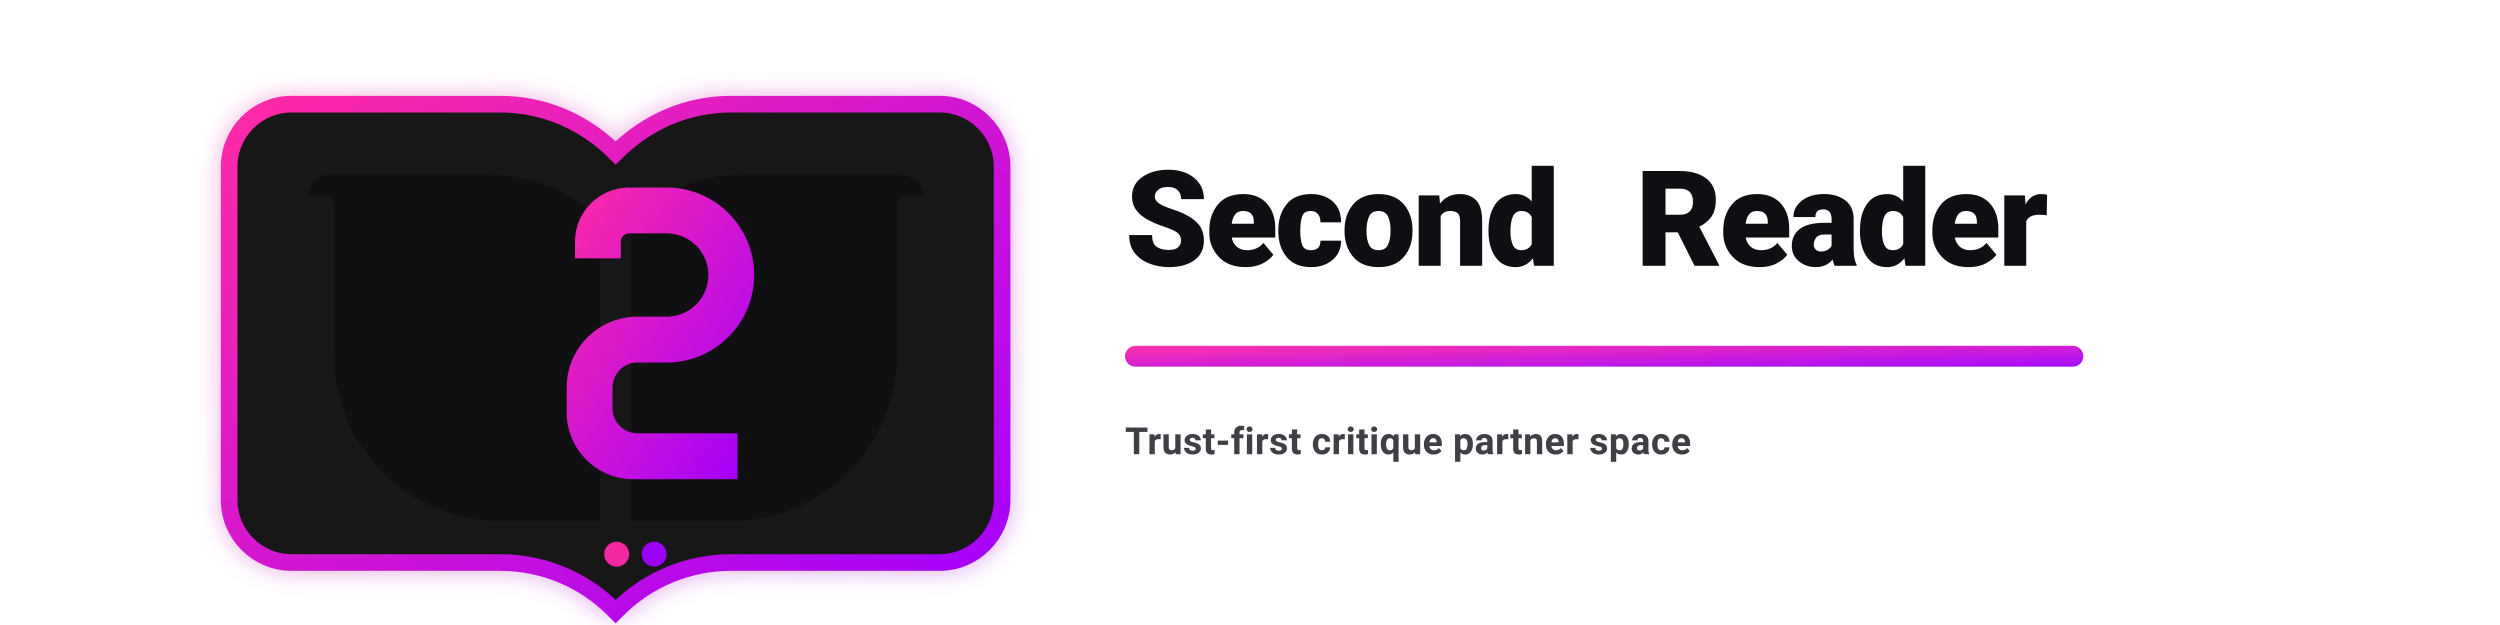
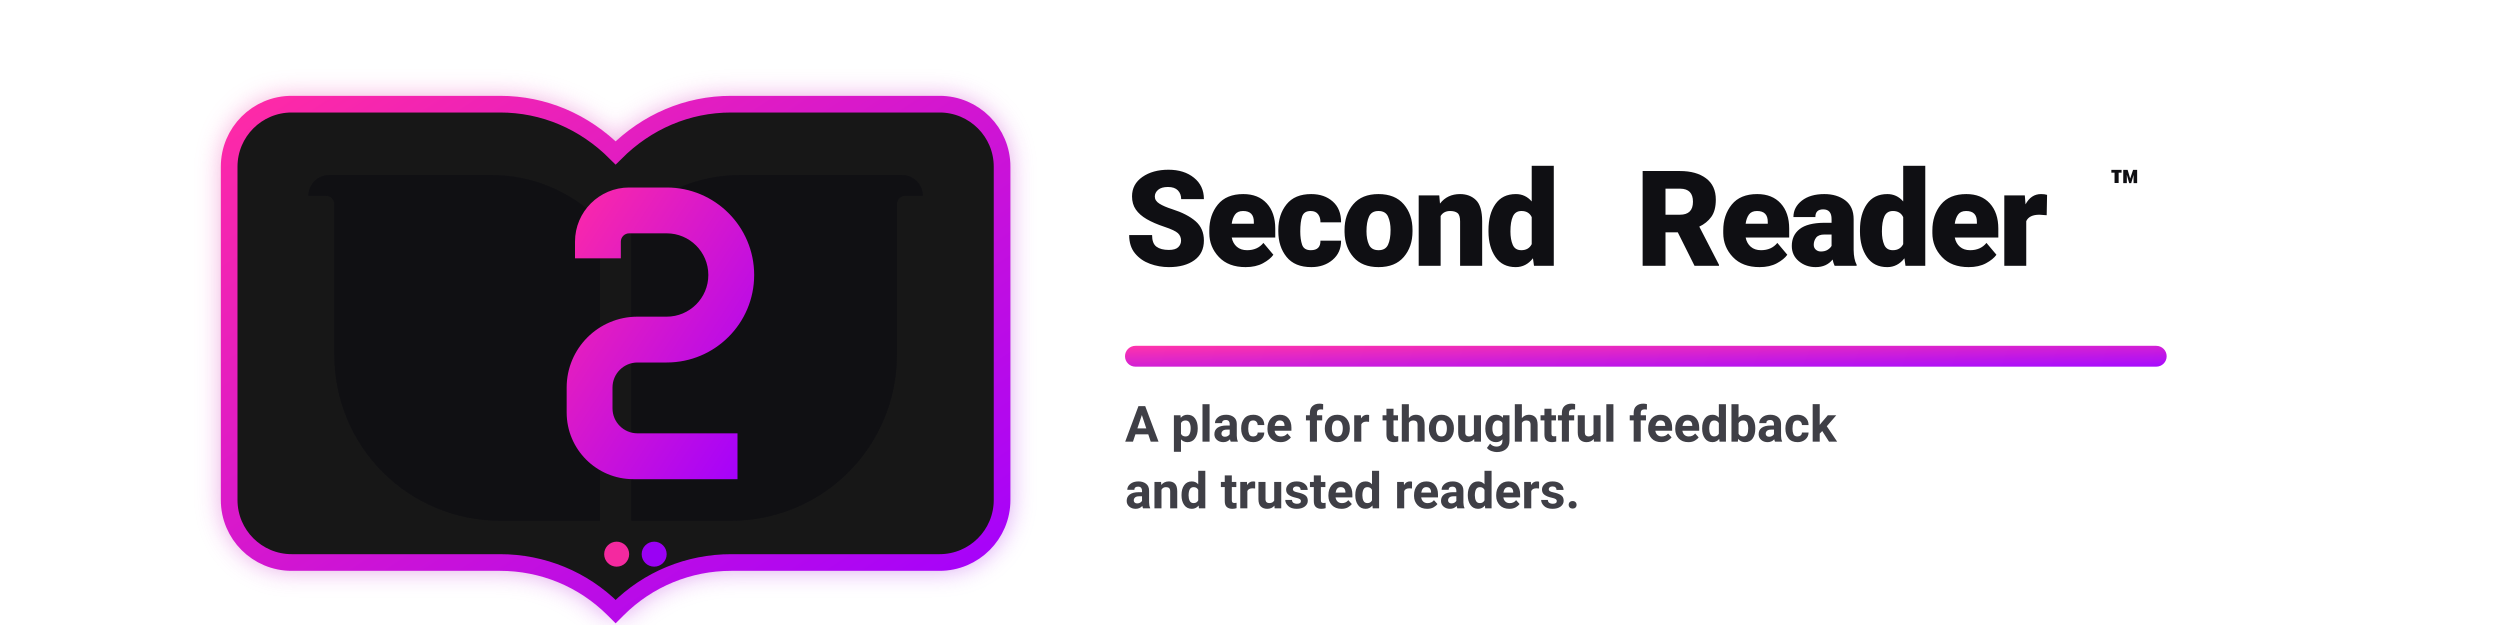
<svg xmlns="http://www.w3.org/2000/svg" width="1200" height="300" viewBox="0 0 1200 300" fill="none">
  <defs>
    <linearGradient id="srGradient" x1="0" y1="0" x2="1" y2="1">
      <stop offset="0%" stop-color="#FF2AA6" />
      <stop offset="100%" stop-color="#A100FF" />
    </linearGradient>
    <filter id="softGlow" x="-50%" y="-50%" width="200%" height="200%" color-interpolation-filters="sRGB">
      <feGaussianBlur stdDeviation="6" result="blur" />
      <feColorMatrix in="blur" type="matrix" values="1 0 0 0 0                 0 1 0 0 0                 0 0 1 0 0                 0 0 0 0.35 0" result="glow" />
      <feMerge>
        <feMergeNode in="glow" />
        <feMergeNode in="SourceGraphic" />
      </feMerge>
    </filter>
  </defs>
  <g transform="translate(70 40)" filter="url(#softGlow)">
    <path d="M40 40C40 23.431 53.431 10 70 10H170C191.091 10 210.52 18.41 225.5 33.39C240.48 18.41 259.909 10 281 10H381C397.569 10 411 23.431 411 40V200C411 216.569 397.569 230 381 230H281C260.636 230 241.107 237.94 226.56 252.49L225.5 253.55L224.44 252.49C209.893 237.94 190.364 230 170 230H70C53.431 230 40 216.569 40 200V40Z" fill="#171717" stroke="url(#srGradient)" stroke-width="8" />
    <path d="M78 54C78 48.477 82.477 44 88 44H166C185.33 44 203.868 51.68 217.53 65.34L218 65.81V210H170C148.907 210 128.64 201.62 113.73 186.71C98.82 171.8 90.44 151.533 90.44 130.44V58C90.44 55.791 88.649 54 86.44 54H78Z" fill="#0F0F13" opacity="0.9" />
    <path d="M373 54C373 48.477 368.523 44 363 44H285C265.67 44 247.132 51.68 233.47 65.34L233 65.81V210H281C302.093 210 322.36 201.62 337.27 186.71C352.18 171.8 360.56 151.533 360.56 130.44V58C360.56 55.791 362.351 54 364.56 54H373Z" fill="#0F0F13" opacity="0.9" />
    <path d="M206 76C206 61.641 217.641 50 232 50H250C273.196 50 292 68.804 292 92C292 115.196 273.196 134 250 134H236C229.373 134 224 139.373 224 146V156C224 162.627 229.373 168 236 168H284V190H234C216.327 190 202 175.673 202 158V146C202 127.222 217.222 112 236 112H250C261.046 112 270 103.046 270 92C270 80.954 261.046 72 250 72H232C229.791 72 228 73.791 228 76V84H206V76Z" fill="url(#srGradient)" />
    <circle cx="226" cy="226" r="6" fill="#FF2AA6" opacity="0.95" />
    <circle cx="244" cy="226" r="6" fill="#A100FF" opacity="0.95" />
  </g>
  <g transform="translate(540 110)">
    <text x="0" y="0" dominant-baseline="middle" fill="#0F0F13" font-size="64" font-family="ui-sans-serif, system-ui, -apple-system, Segoe UI, Roboto, Helvetica, Arial" font-weight="800" letter-spacing="-1.5">
      Second
    </text>
    <text x="245" y="0" dominant-baseline="middle" fill="#0F0F13" font-size="64" font-family="ui-sans-serif, system-ui, -apple-system, Segoe UI, Roboto, Helvetica, Arial" font-weight="800" letter-spacing="-1.5">
      Reader
    </text>
-     <rect x="0" y="56" width="460" height="10" rx="5" fill="url(#srGradient)" opacity="0.95" />
-     <text x="0" y="108" fill="#3F3F46" font-size="18" font-family="ui-sans-serif, system-ui, -apple-system, Segoe UI, Roboto, Helvetica, Arial" font-weight="600" letter-spacing="0.2">
-       Trust-first critique partner space
+     <text x="472" y="-18" dominant-baseline="middle" fill="#0F0F13" font-size="24" font-family="ui-sans-serif, system-ui, -apple-system, Segoe UI, Roboto, Helvetica, Arial" font-weight="800" letter-spacing="-0.5">
+       ™
+     </text>
+     <rect x="0" y="56" width="500" height="10" rx="5" fill="url(#srGradient)" opacity="0.95" />
+     <text fill="#3F3F46" font-size="24" font-family="ui-sans-serif, system-ui, -apple-system, Segoe UI, Roboto, Helvetica, Arial" font-weight="600" letter-spacing="0.02">
+       <tspan x="0" y="102">A place for thoughtful feedback</tspan>
+       <tspan x="0" dy="32">and trusted readers.</tspan>
    </text>
  </g>
</svg>
